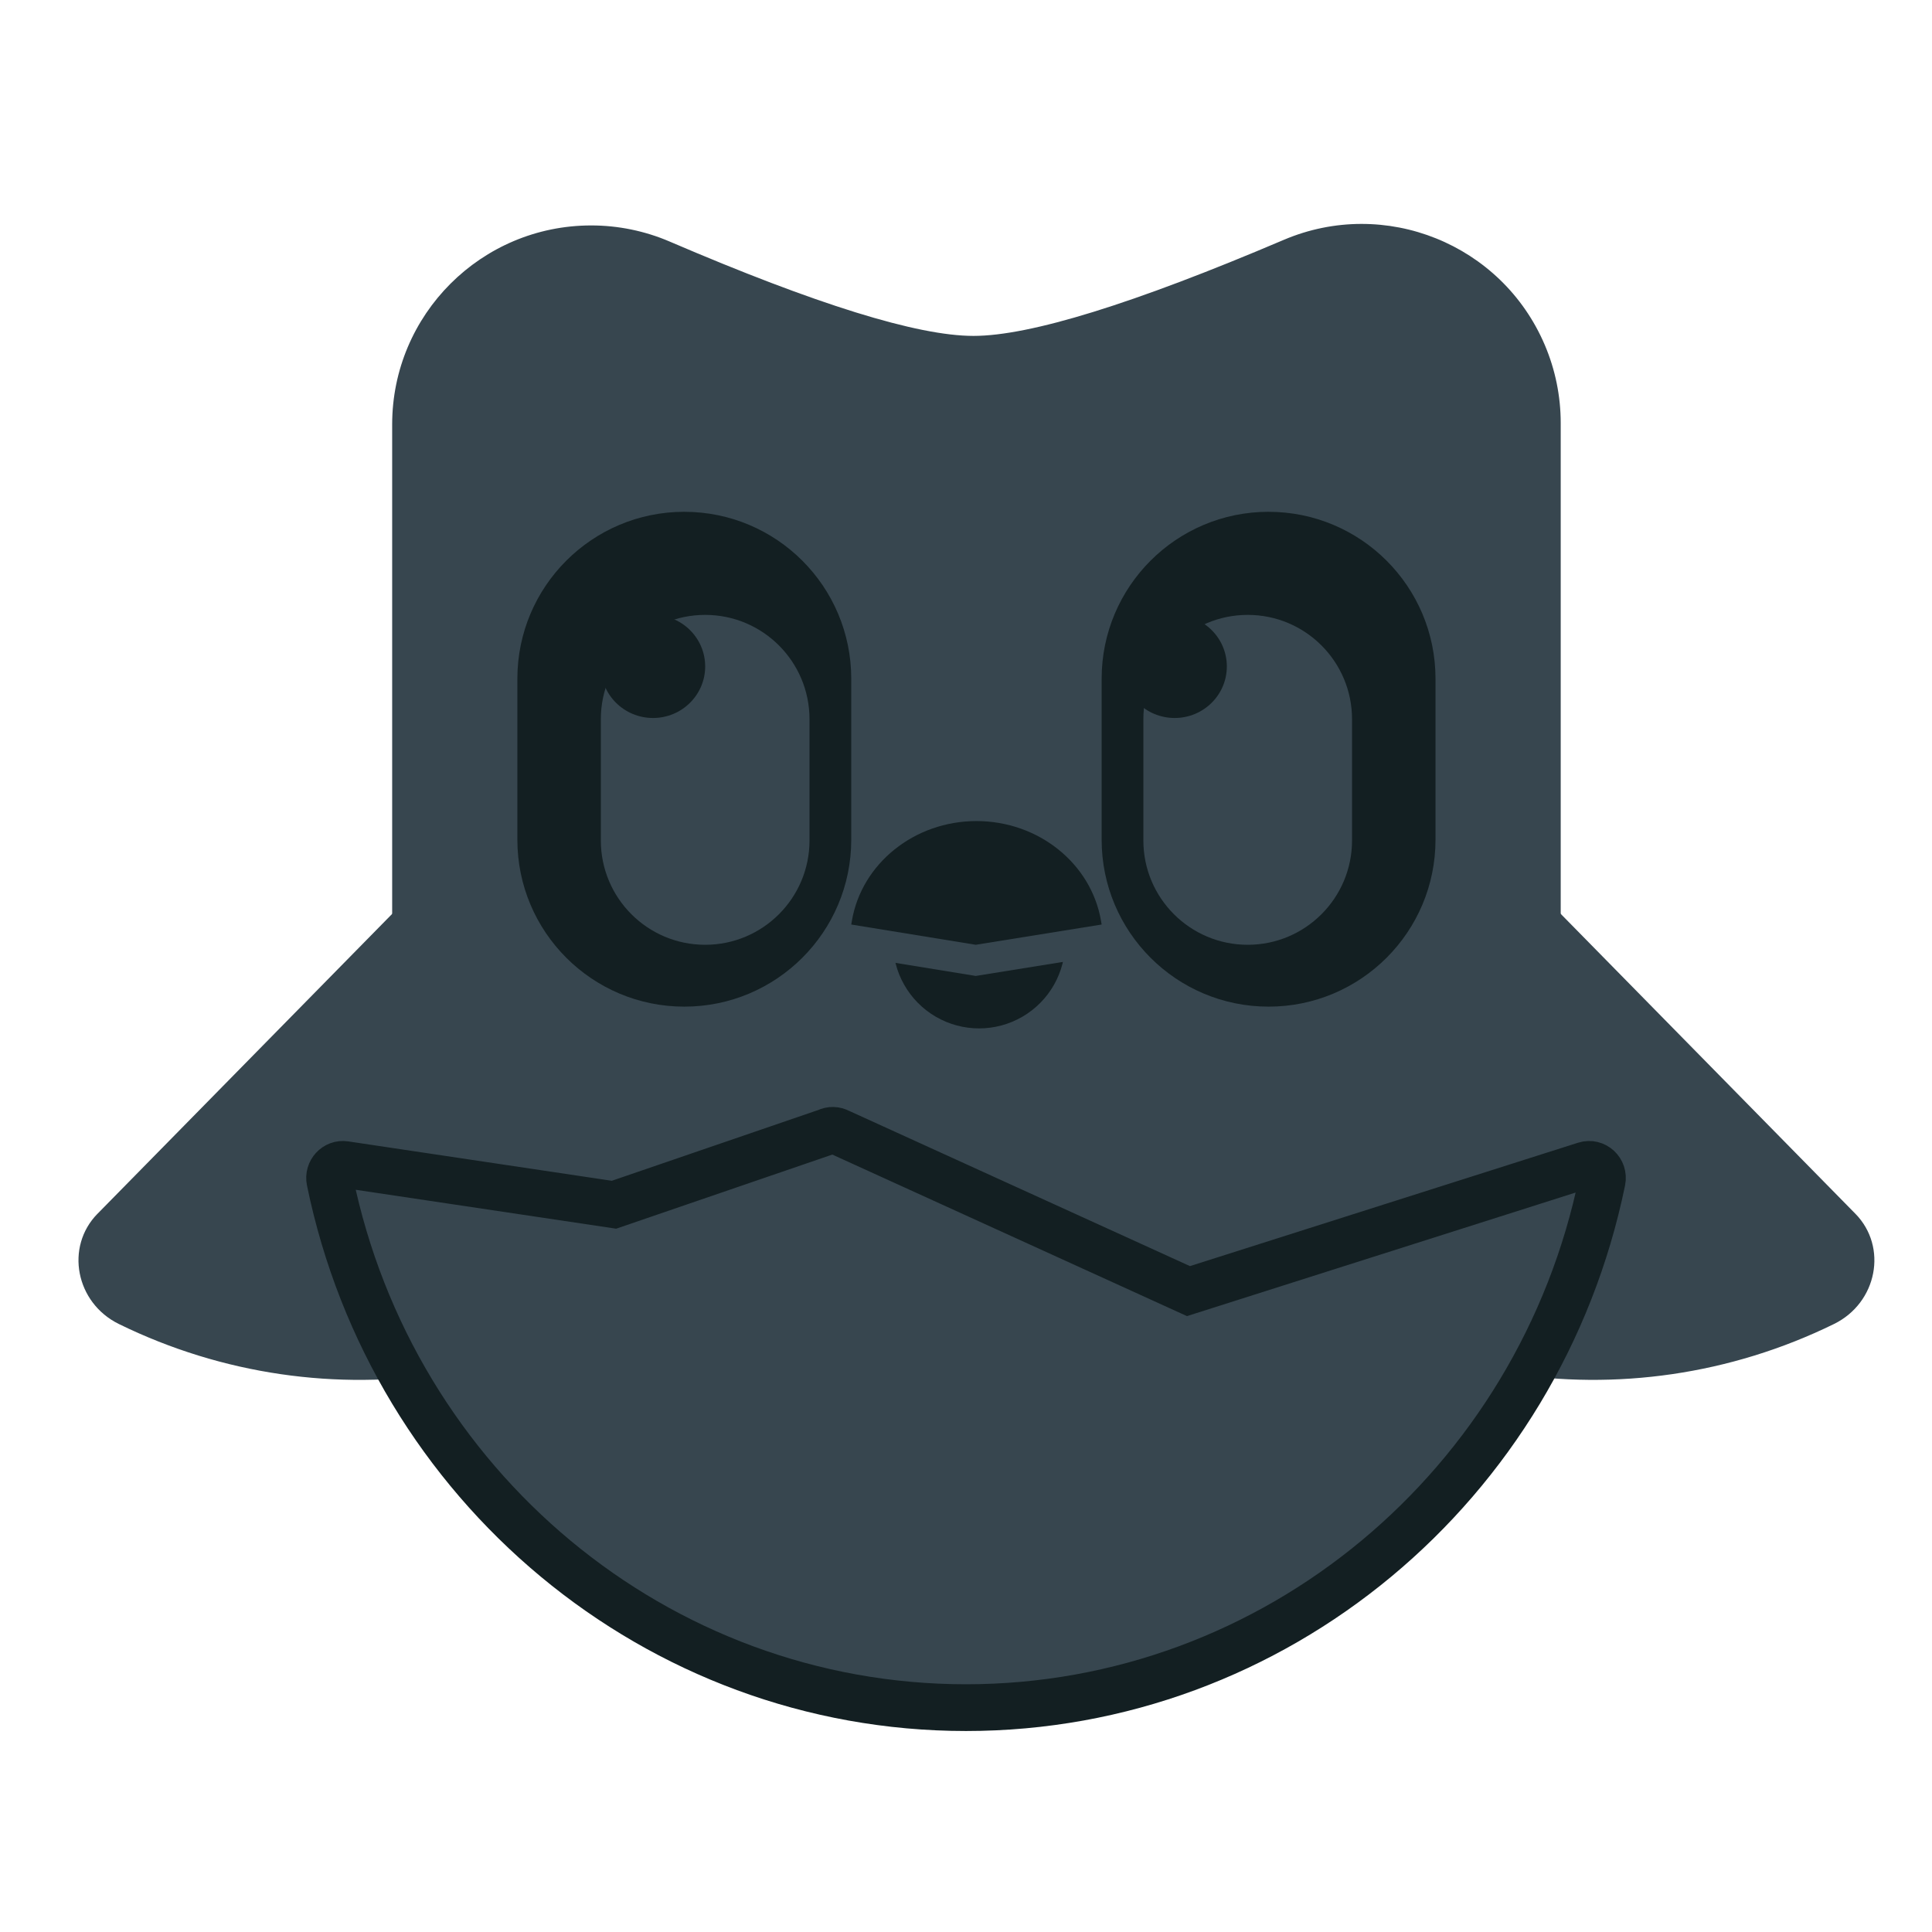
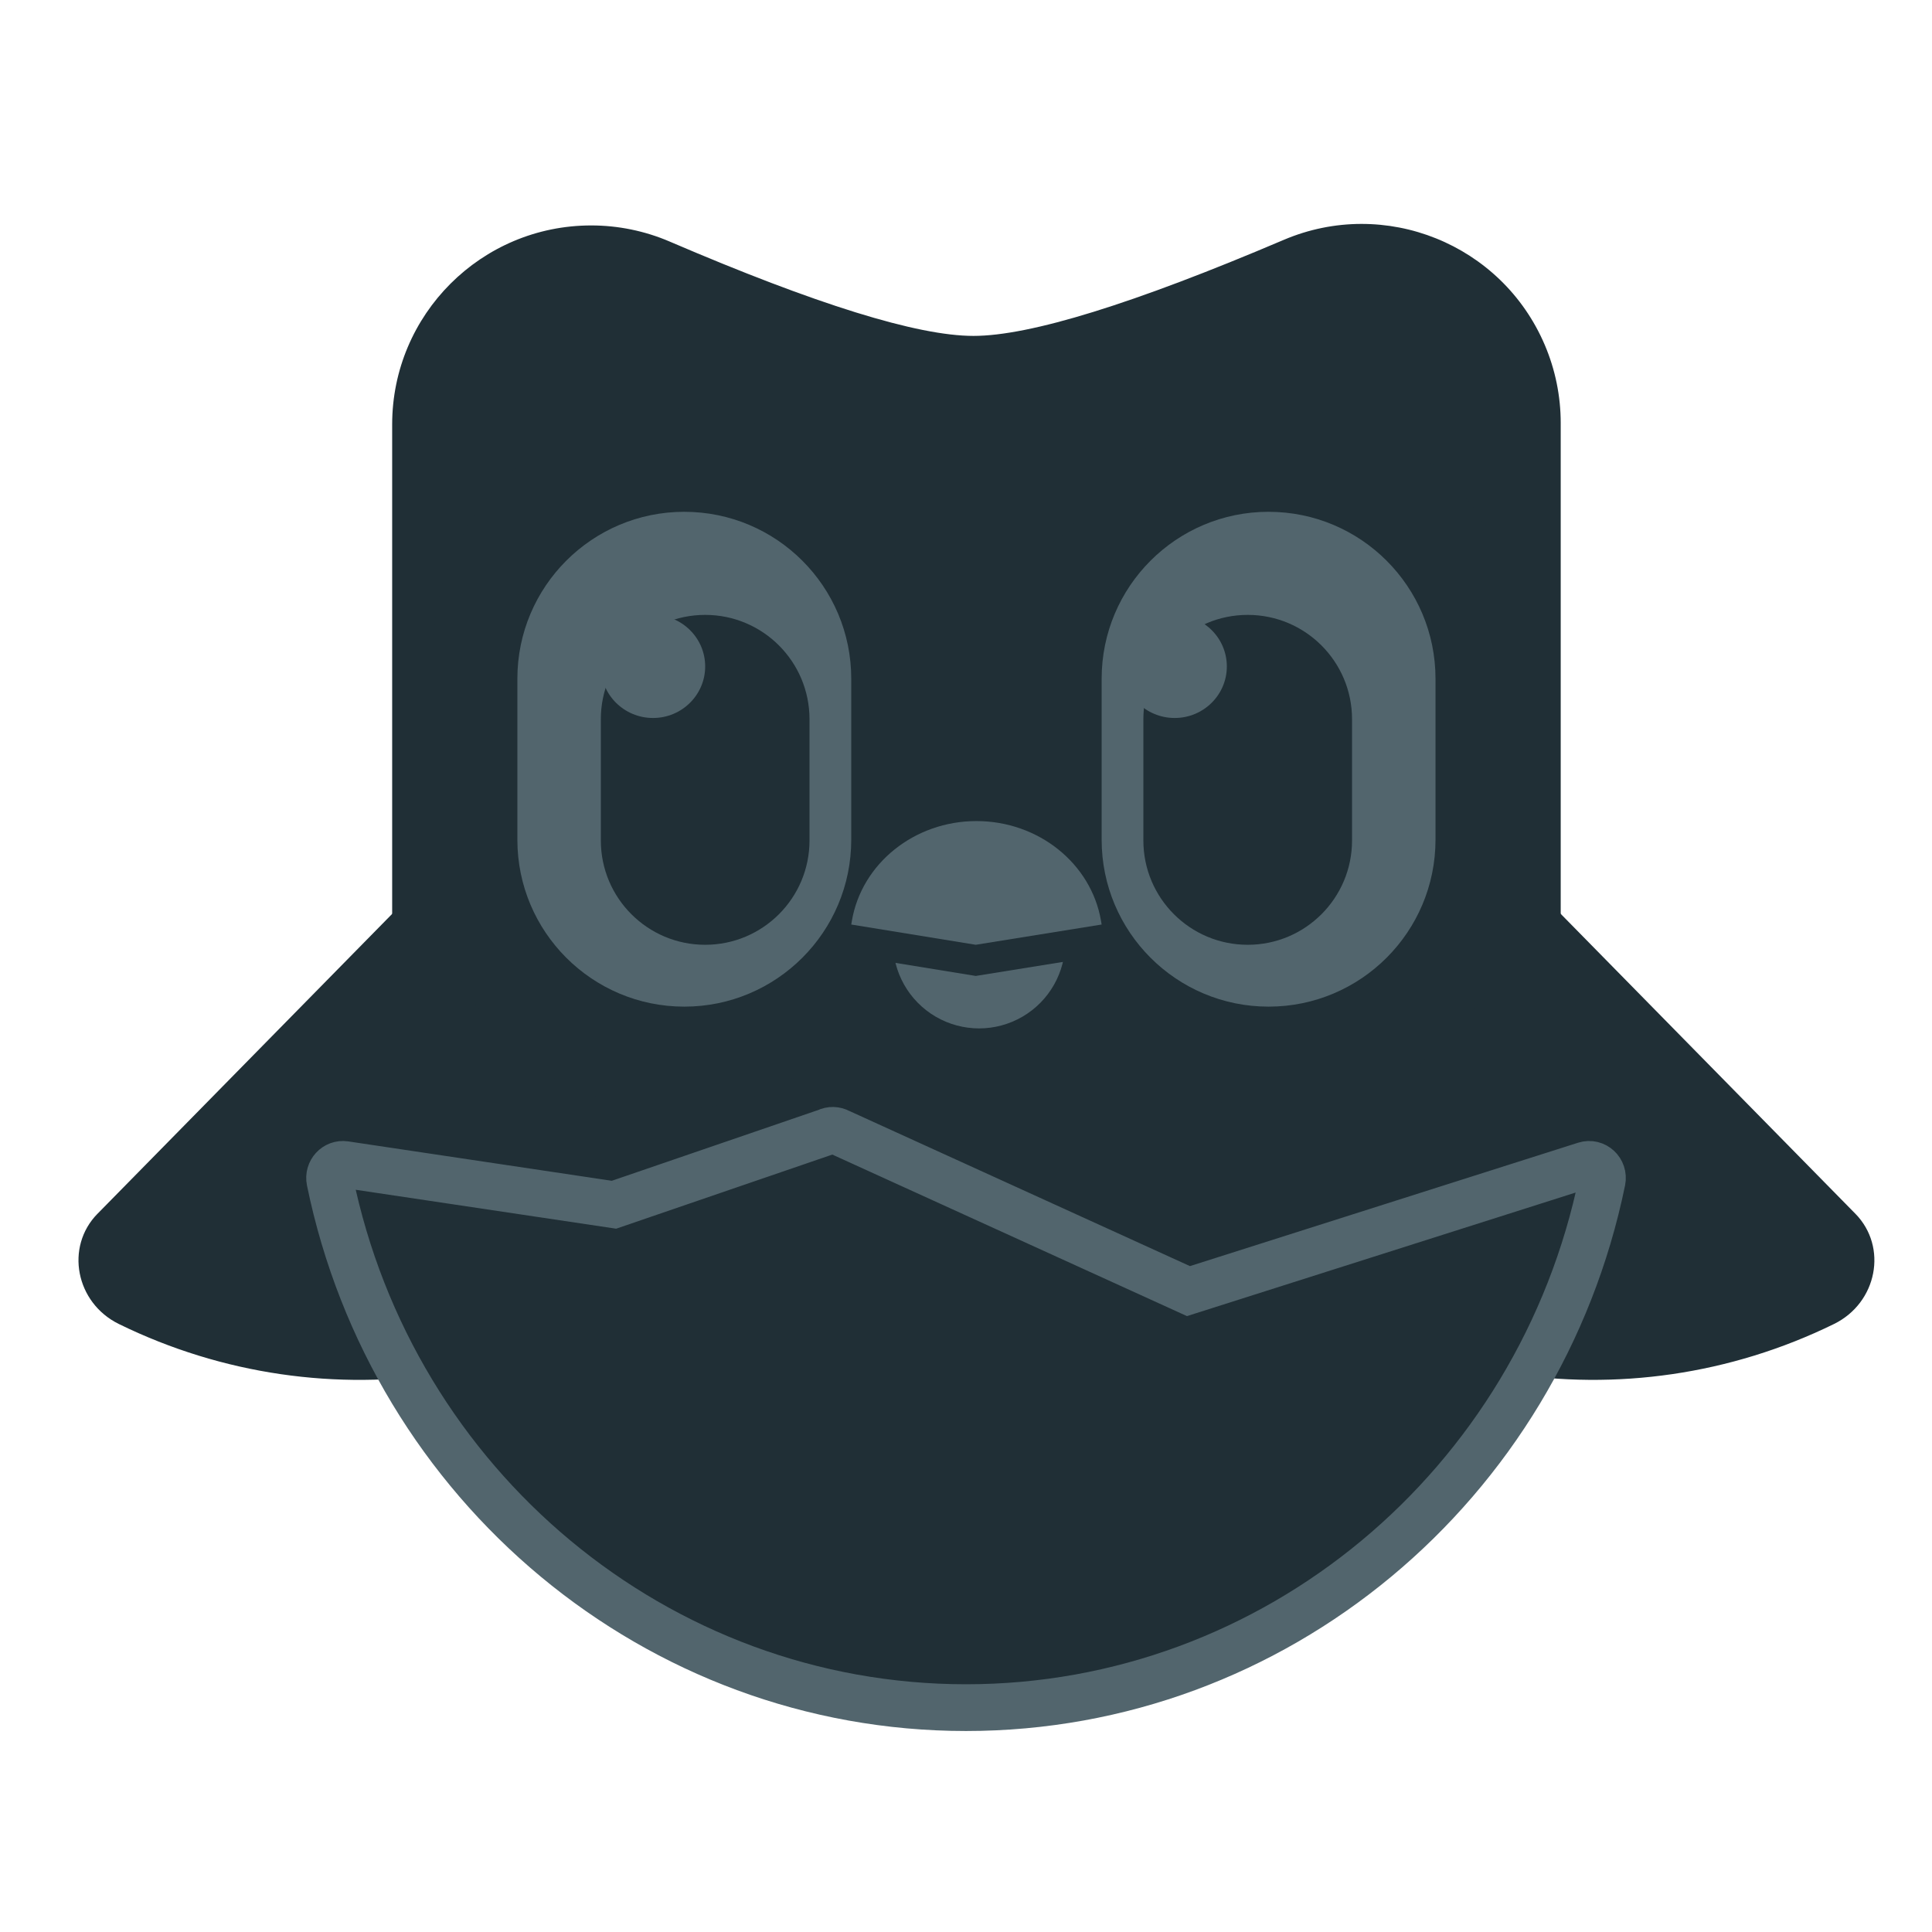
<svg xmlns="http://www.w3.org/2000/svg" xmlns:xlink="http://www.w3.org/1999/xlink" width="124" height="124" viewBox="0 0 124 124" version="1.1">
  <defs>
    <path d="M31.917.09a.84.84 0 0 1 .785.015l22.423 10.213 25.46-8.094c.624-.198 1.226.36 1.092 1.013-4.021 19.575-20.998 33.815-40.83 33.815-19.83 0-36.807-14.24-40.828-33.815-.122-.594.372-1.132.96-1.044l17.275 2.582L31.917.09z" id="a" />
  </defs>
  <g stroke="none" stroke-width="1" fill="none" fill-rule="evenodd">
    <g>
      <g transform="translate(3.34 14.323)">
-         <path d="M2.922 63.575l39.15-39.844c2.099-2.135 5.768-1.579 7.246 1.1 7.103 12.868 5.101 28.784-5.242 39.31C33.732 74.668 17.62 77.187 4.29 70.655c-2.774-1.36-3.468-4.945-1.37-7.08zM115.739 63.575L76.589 23.73c-2.099-2.135-5.768-1.579-7.246 1.1-7.104 12.868-5.101 28.784 5.242 39.31 10.343 10.527 26.455 13.046 39.785 6.514 2.774-1.36 3.467-4.945 1.369-7.08z" fill="#37464F" fill-rule="nonzero" />
-         <path d="M39.643 1.182c9.404 4.036 15.902 6.054 19.495 6.054 3.626 0 10.264-2.054 19.914-6.163 6.491-2.764 13.993.257 16.757 6.748a12.774 12.774 0 0 1 1.021 5.004v39.659c0 20.71-16.79 37.5-37.5 37.5s-37.5-16.79-37.5-37.5V12.92C21.83 5.865 27.55.146 34.605.146c1.733 0 3.447.353 5.039 1.036z" fill="#37464F" />
+         <path d="M2.922 63.575l39.15-39.844c2.099-2.135 5.768-1.579 7.246 1.1 7.103 12.868 5.101 28.784-5.242 39.31C33.732 74.668 17.62 77.187 4.29 70.655c-2.774-1.36-3.468-4.945-1.37-7.08zM115.739 63.575L76.589 23.73c-2.099-2.135-5.768-1.579-7.246 1.1-7.104 12.868-5.101 28.784 5.242 39.31 10.343 10.527 26.455 13.046 39.785 6.514 2.774-1.36 3.467-4.945 1.369-7.08z" fill="#202F36" fill-rule="nonzero" />
+         <path d="M39.643 1.182c9.404 4.036 15.902 6.054 19.495 6.054 3.626 0 10.264-2.054 19.914-6.163 6.491-2.764 13.993.257 16.757 6.748a12.774 12.774 0 0 1 1.021 5.004v39.659c0 20.71-16.79 37.5-37.5 37.5s-37.5-16.79-37.5-37.5V12.92C21.83 5.865 27.55.146 34.605.146c1.733 0 3.447.353 5.039 1.036z" fill="#202F36" />
        <g transform="translate(17.813 58.225)">
-           <mask fill="#131F22">
+           <mask fill="#52656d">
            <use xlink:href="#a" />
          </mask>
-           <use stroke="#131F22" stroke-width="3" fill="#37464F" fill-rule="nonzero" xlink:href="#a" />
+           <use stroke="#52656d" stroke-width="3" fill="#202F36" fill-rule="nonzero" xlink:href="#a" />
        </g>
-         <path d="M57.948 28.074L76.544 7.99c.997-1.076 2.833-.85 3.627.448 3.812 6.235 3.164 14.084-1.75 19.39-4.912 5.307-12.868 6.75-19.638 3.709-1.41-.633-1.832-2.387-.835-3.463z" fill="#37464F" fill-rule="nonzero" />
-         <path d="M62.052 28.074L43.456 7.99c-.997-1.076-2.833-.85-3.627.448-3.812 6.235-3.164 14.084 1.75 19.39 4.912 5.307 12.868 6.75 19.638 3.709 1.41-.633 1.832-2.387.835-3.463z" fill="#37464F" fill-rule="nonzero" />
-         <path d="M52.822 19.088c3.864 4.32 9.052 4.291 12.914 0 2.575-2.86 3.475 5.333 2.7 24.58H50.304c-.897-19.267-.058-27.46 2.519-24.58z" fill="#37464F" />
-         <path d="M39.91 11.91c8.507 0 15.403 6.895 15.403 15.401V41.5c0 8.506-6.896 15.401-15.402 15.401S24.509 50.006 24.509 41.5V27.31c0-8.506 6.896-15.401 15.402-15.401zM78.75 11.91c8.506 0 15.401 6.895 15.401 15.401V41.5c0 8.506-6.895 15.401-15.401 15.401S63.348 50.006 63.348 41.5V27.31c0-8.506 6.896-15.401 15.402-15.401z" fill="#37464F" />
-         <path d="M40.58 18.526c5.918 0 10.715 4.797 10.715 10.714v10.33c0 5.918-4.797 10.715-10.714 10.715-5.918 0-10.715-4.797-10.715-10.714V29.24c0-5.918 4.797-10.715 10.715-10.715zM78.08 18.526c5.917 0 10.714 4.797 10.714 10.714v10.33c0 5.918-4.797 10.715-10.714 10.715-5.917 0-10.714-4.797-10.714-10.714V29.24c0-5.918 4.797-10.715 10.714-10.715z" fill="#131F22" />
-         <path d="M76.74 25.142a6.696 6.696 0 0 1 6.697 6.697v7.78a6.696 6.696 0 0 1-13.393 0v-7.78a6.696 6.696 0 0 1 6.697-6.697zM41.92 25.142a6.696 6.696 0 0 1 6.696 6.697v7.78a6.696 6.696 0 0 1-13.393 0v-7.78a6.696 6.696 0 0 1 6.697-6.697z" fill="#37464F" />
+         <path d="M57.948 28.074L76.544 7.99c.997-1.076 2.833-.85 3.627.448 3.812 6.235 3.164 14.084-1.75 19.39-4.912 5.307-12.868 6.75-19.638 3.709-1.41-.633-1.832-2.387-.835-3.463z" fill="#202F36" fill-rule="nonzero" />
+         <path d="M62.052 28.074L43.456 7.99c-.997-1.076-2.833-.85-3.627.448-3.812 6.235-3.164 14.084 1.75 19.39 4.912 5.307 12.868 6.75 19.638 3.709 1.41-.633 1.832-2.387.835-3.463z" fill="#202F36" fill-rule="nonzero" />
+         <path d="M52.822 19.088c3.864 4.32 9.052 4.291 12.914 0 2.575-2.86 3.475 5.333 2.7 24.58H50.304c-.897-19.267-.058-27.46 2.519-24.58z" fill="#202F36" />
+         <path d="M39.91 11.91c8.507 0 15.403 6.895 15.403 15.401V41.5c0 8.506-6.896 15.401-15.402 15.401S24.509 50.006 24.509 41.5V27.31c0-8.506 6.896-15.401 15.402-15.401zM78.75 11.91c8.506 0 15.401 6.895 15.401 15.401V41.5c0 8.506-6.895 15.401-15.401 15.401S63.348 50.006 63.348 41.5V27.31c0-8.506 6.896-15.401 15.402-15.401z" fill="#202F36" />
+         <path d="M40.58 18.526c5.918 0 10.715 4.797 10.715 10.714v10.33c0 5.918-4.797 10.715-10.714 10.715-5.918 0-10.715-4.797-10.715-10.714V29.24c0-5.918 4.797-10.715 10.715-10.715zM78.08 18.526c5.917 0 10.714 4.797 10.714 10.714v10.33c0 5.918-4.797 10.715-10.714 10.715-5.917 0-10.714-4.797-10.714-10.714V29.24c0-5.918 4.797-10.715 10.714-10.715z" fill="#52656d" />
+         <path d="M76.74 25.142a6.696 6.696 0 0 1 6.697 6.697v7.78a6.696 6.696 0 0 1-13.393 0v-7.78a6.696 6.696 0 0 1 6.697-6.697zM41.92 25.142a6.696 6.696 0 0 1 6.696 6.697v7.78a6.696 6.696 0 0 1-13.393 0v-7.78a6.696 6.696 0 0 1 6.697-6.697z" fill="#202F36" />
        <g>
-           <path d="M59.5 39.699a5.527 5.527 0 0 1 5.527 5.526v.856a5.527 5.527 0 1 1-11.053 0v-.856A5.527 5.527 0 0 1 59.5 39.7z" fill="#131F22" />
-           <path d="M51.338 46.763c.631-3.661 4.007-6.388 7.992-6.388 3.986 0 7.361 2.727 7.993 6.388l.043.252-8.081 1.3-7.99-1.3.043-.252z" fill="#37464F" fill-rule="nonzero" />
-           <path d="M51.338 44.763c.631-3.661 4.007-6.388 7.992-6.388 3.986 0 7.361 2.727 7.993 6.388l.043.252-8.081 1.3-7.99-1.3.043-.252z" fill="#131F22" fill-rule="nonzero" />
+           <path d="M59.5 39.699a5.527 5.527 0 0 1 5.527 5.526v.856a5.527 5.527 0 1 1-11.053 0v-.856A5.527 5.527 0 0 1 59.5 39.7z" fill="#52656d" />
+           <path d="M51.338 46.763c.631-3.661 4.007-6.388 7.992-6.388 3.986 0 7.361 2.727 7.993 6.388l.043.252-8.081 1.3-7.99-1.3.043-.252z" fill="#202F36" fill-rule="nonzero" />
+           <path d="M51.338 44.763c.631-3.661 4.007-6.388 7.992-6.388 3.986 0 7.361 2.727 7.993 6.388l.043.252-8.081 1.3-7.99-1.3.043-.252z" fill="#52656d" fill-rule="nonzero" />
        </g>
-         <path d="M57.991 41.853a6.252 6.252 0 0 1 4.018 0" stroke="#131F22" stroke-width="2.202" stroke-linecap="round" stroke-linejoin="round" />
-         <ellipse fill="#131F22" cx="38.572" cy="28.451" rx="3.348" ry="3.308" />
-         <ellipse fill="#131F22" cx="72.053" cy="28.451" rx="3.348" ry="3.308" />
+         <path d="M57.991 41.853a6.252 6.252 0 0 1 4.018 0" stroke="#52656d" stroke-width="2.202" stroke-linecap="round" stroke-linejoin="round" />
+         <ellipse fill="#52656d" cx="38.572" cy="28.451" rx="3.348" ry="3.308" />
+         <ellipse fill="#52656d" cx="72.053" cy="28.451" rx="3.348" ry="3.308" />
      </g>
    </g>
  </g>
</svg>
